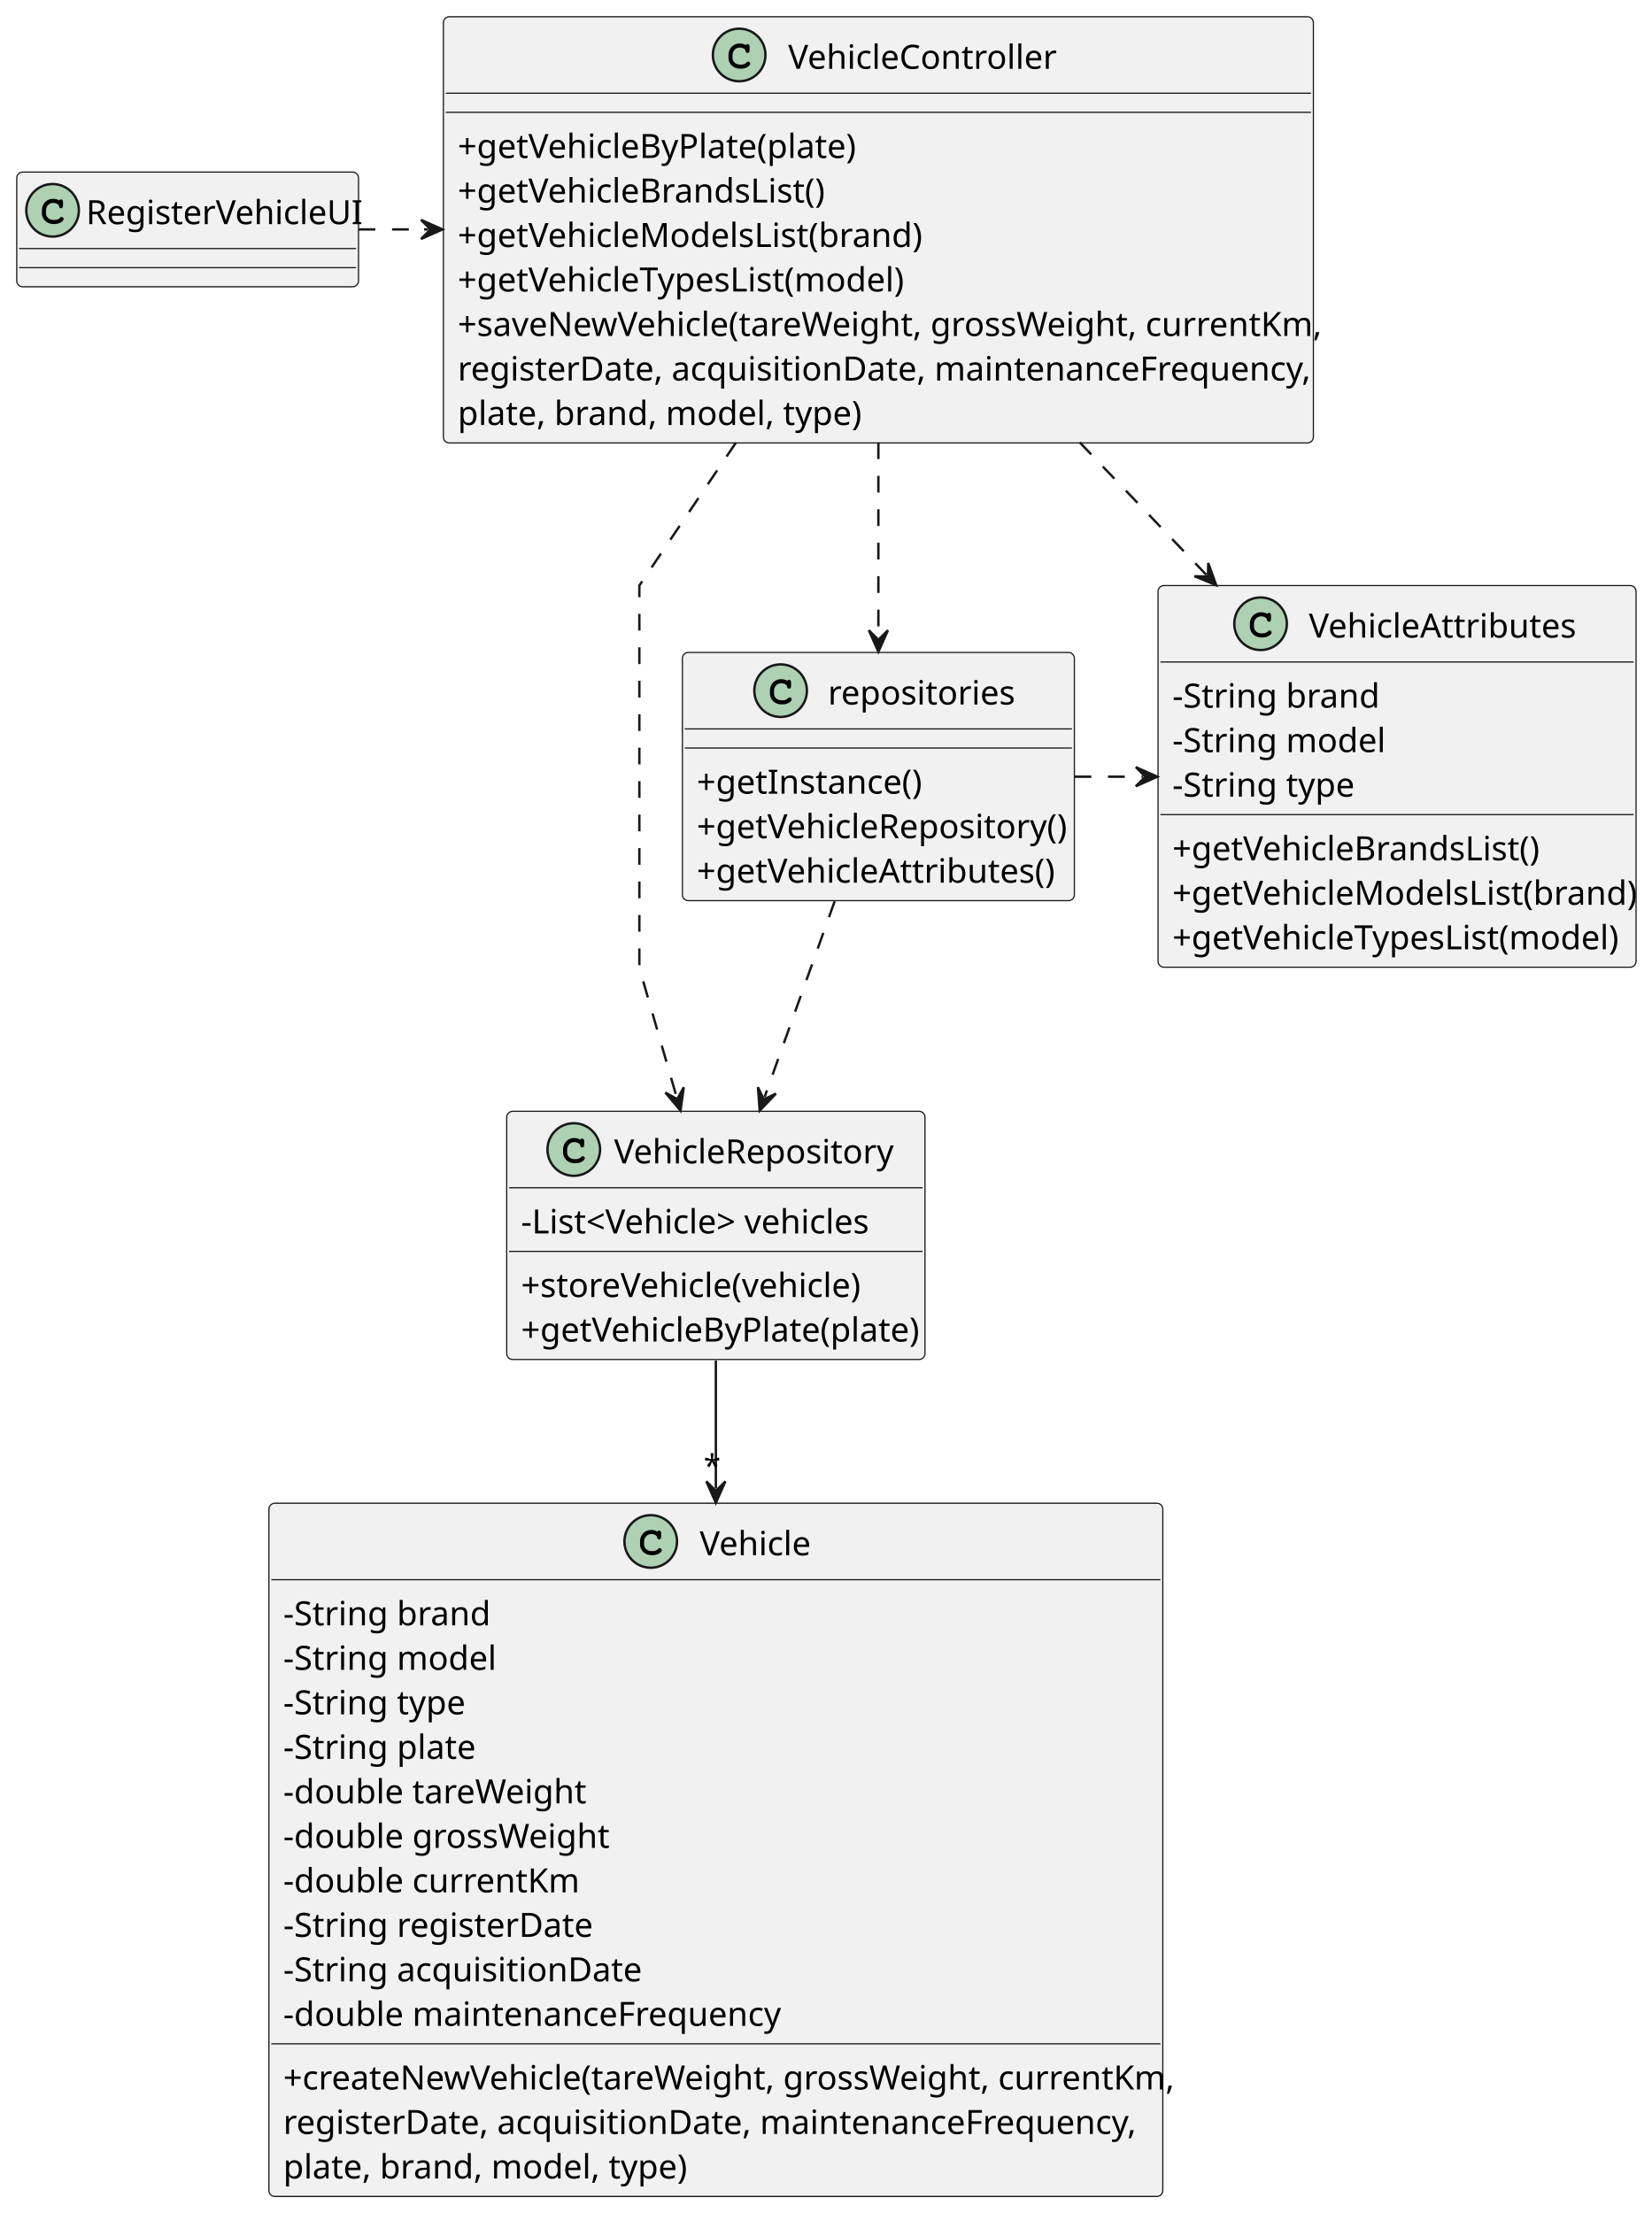
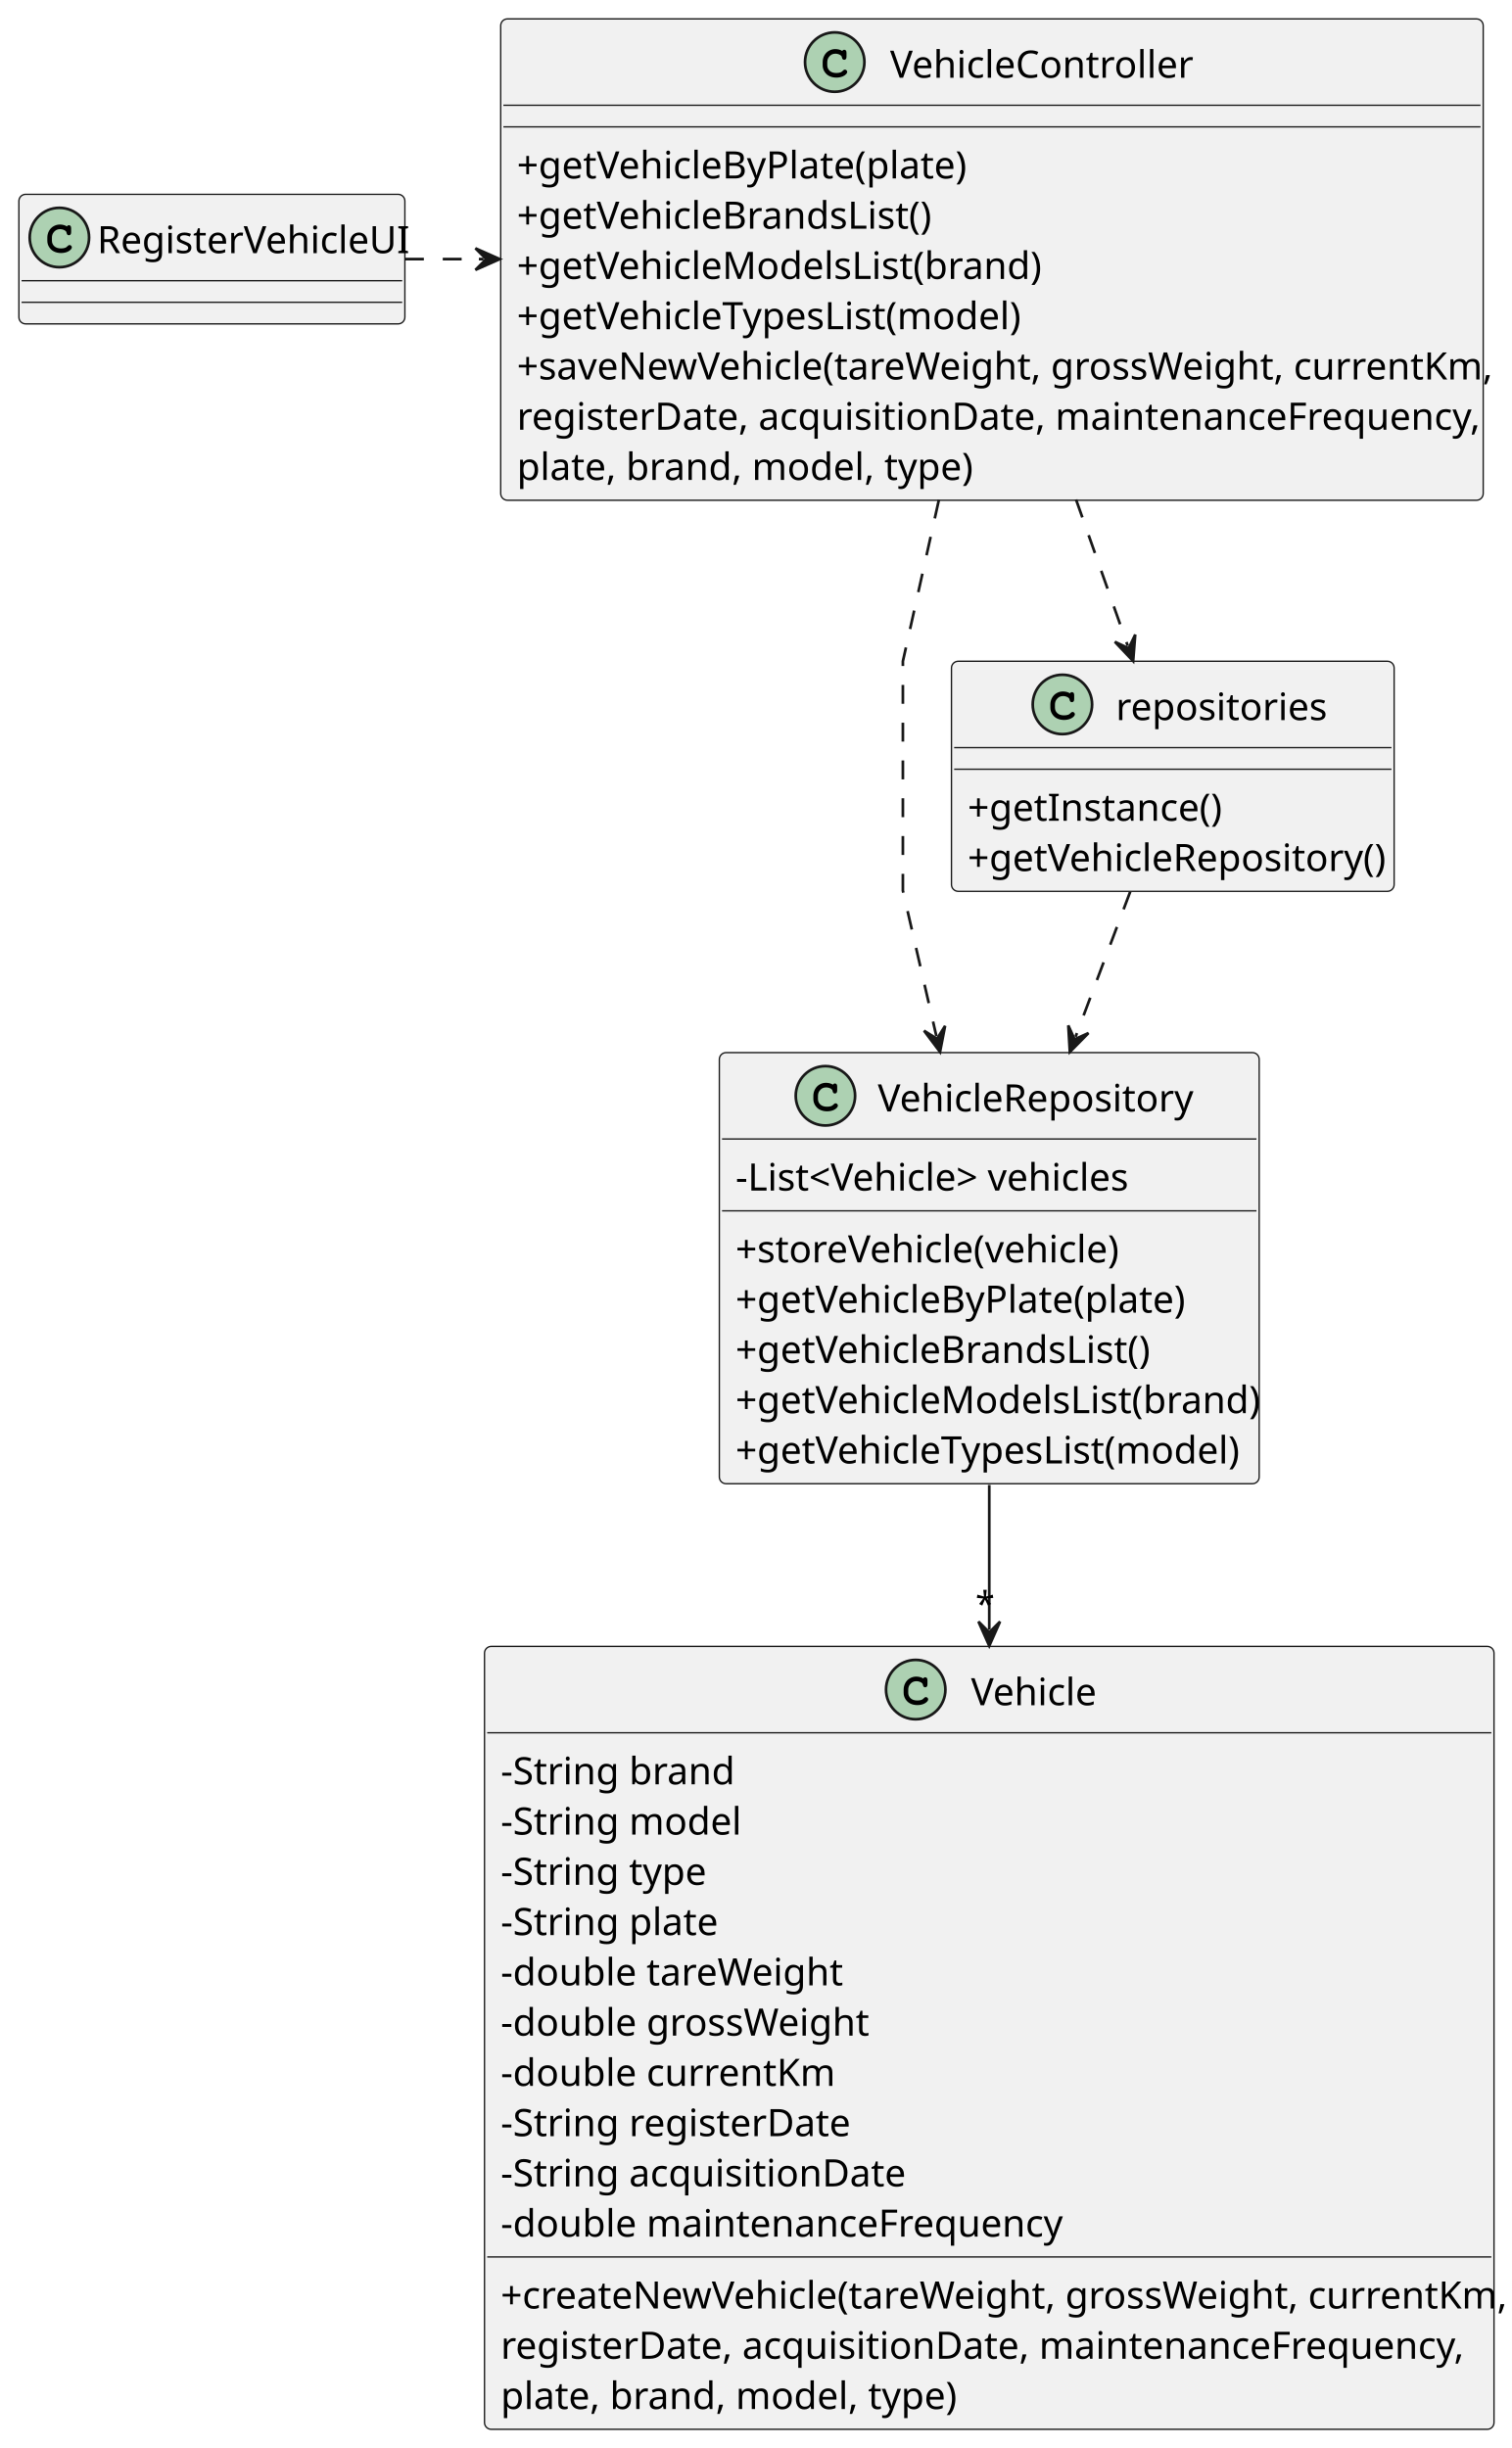
- <svg xmlns="http://www.w3.org/2000/svg" contentStyleType="text/css" height="926px" preserveAspectRatio="none" style="width:691px;height:926px;background:#FFFFFF;" version="1.1" viewBox="0 0 691 926" width="691px" zoomAndPan="magnify">
+ <svg xmlns="http://www.w3.org/2000/svg" contentStyleType="text/css" height="907px" preserveAspectRatio="none" style="width:560px;height:907px;background:#FFFFFF;" version="1.1" viewBox="0 0 560 907" width="560px" zoomAndPan="magnify">
  <defs />
  <g>
    <g id="elem_RegisterVehicleUI">
      <rect codeLine="10" fill="#F1F1F1" height="48" id="RegisterVehicleUI" rx="2.5" ry="2.5" style="stroke:#181818;stroke-width:0.5;" width="143" x="7" y="72" />
      <ellipse cx="22" cy="88" fill="#ADD1B2" rx="11" ry="11" style="stroke:#181818;stroke-width:1.0;" />
      <path d="M24.766,83.875 Q24.922,83.656 25.109,83.547 Q25.297,83.438 25.516,83.438 Q25.891,83.438 26.125,83.703 Q26.359,83.953 26.359,84.562 L26.359,86.016 Q26.359,86.625 26.125,86.891 Q25.891,87.156 25.516,87.156 Q25.172,87.156 24.969,86.953 Q24.766,86.766 24.656,86.25 Q24.609,85.891 24.422,85.703 Q24.094,85.328 23.484,85.109 Q22.875,84.891 22.25,84.891 Q21.484,84.891 20.844,85.219 Q20.219,85.547 19.719,86.297 Q19.234,87.047 19.234,88.078 L19.234,89.172 Q19.234,90.406 20.125,91.234 Q21.016,92.047 22.609,92.047 Q23.547,92.047 24.203,91.797 Q24.594,91.641 25.016,91.203 Q25.281,90.938 25.422,90.859 Q25.578,90.781 25.781,90.781 Q26.109,90.781 26.359,91.047 Q26.625,91.297 26.625,91.641 Q26.625,91.984 26.281,92.391 Q25.781,92.969 24.984,93.297 Q23.906,93.75 22.609,93.75 Q21.094,93.75 19.891,93.125 Q18.906,92.625 18.219,91.562 Q17.531,90.484 17.531,89.203 L17.531,88.047 Q17.531,86.719 18.141,85.578 Q18.766,84.422 19.859,83.812 Q20.953,83.188 22.188,83.188 Q22.922,83.188 23.562,83.359 Q24.219,83.516 24.766,83.875 Z " fill="#000000" />
      <text fill="#000000" font-family="sans-serif" font-size="14" lengthAdjust="spacing" textLength="111" x="36" y="93.797">RegisterVehicleUI</text>
      <line style="stroke:#181818;stroke-width:0.5;" x1="8" x2="149" y1="104" y2="104" />
      <line style="stroke:#181818;stroke-width:0.5;" x1="8" x2="149" y1="112" y2="112" />
    </g>
    <g id="elem_VehicleController">
      <rect codeLine="13" fill="#F1F1F1" height="178.348" id="VehicleController" rx="2.5" ry="2.5" style="stroke:#181818;stroke-width:0.5;" width="364" x="185.5" y="7" />
      <ellipse cx="309.25" cy="23" fill="#ADD1B2" rx="11" ry="11" style="stroke:#181818;stroke-width:1.0;" />
      <path d="M312.016,18.875 Q312.172,18.656 312.359,18.547 Q312.547,18.438 312.766,18.438 Q313.141,18.438 313.375,18.703 Q313.609,18.953 313.609,19.562 L313.609,21.016 Q313.609,21.625 313.375,21.891 Q313.141,22.156 312.766,22.156 Q312.422,22.156 312.219,21.953 Q312.016,21.766 311.906,21.25 Q311.859,20.891 311.672,20.703 Q311.344,20.328 310.734,20.109 Q310.125,19.891 309.5,19.891 Q308.734,19.891 308.094,20.219 Q307.469,20.547 306.969,21.297 Q306.484,22.047 306.484,23.078 L306.484,24.172 Q306.484,25.406 307.375,26.234 Q308.266,27.047 309.859,27.047 Q310.797,27.047 311.453,26.797 Q311.844,26.641 312.266,26.203 Q312.531,25.938 312.672,25.859 Q312.828,25.781 313.031,25.781 Q313.359,25.781 313.609,26.047 Q313.875,26.297 313.875,26.641 Q313.875,26.984 313.531,27.391 Q313.031,27.969 312.234,28.297 Q311.156,28.75 309.859,28.75 Q308.344,28.75 307.141,28.125 Q306.156,27.625 305.469,26.562 Q304.781,25.484 304.781,24.203 L304.781,23.047 Q304.781,21.719 305.391,20.578 Q306.016,19.422 307.109,18.812 Q308.203,18.188 309.438,18.188 Q310.172,18.188 310.812,18.359 Q311.469,18.516 312.016,18.875 Z " fill="#000000" />
      <text fill="#000000" font-family="sans-serif" font-size="14" lengthAdjust="spacing" textLength="108" x="329.75" y="28.797">VehicleController</text>
      <line style="stroke:#181818;stroke-width:0.5;" x1="186.5" x2="548.5" y1="39" y2="39" />
      <line style="stroke:#181818;stroke-width:0.5;" x1="186.5" x2="548.5" y1="47" y2="47" />
      <text fill="#000000" font-family="sans-serif" font-size="14" lengthAdjust="spacing" textLength="163" x="191.5" y="66.107">+getVehicleByPlate(plate)</text>
      <text fill="#000000" font-family="sans-serif" font-size="14" lengthAdjust="spacing" textLength="151" x="191.5" y="84.728">+getVehicleBrandsList()</text>
      <text fill="#000000" font-family="sans-serif" font-size="14" lengthAdjust="spacing" textLength="188" x="191.5" y="103.35">+getVehicleModelsList(brand)</text>
      <text fill="#000000" font-family="sans-serif" font-size="14" lengthAdjust="spacing" textLength="183" x="191.5" y="121.971">+getVehicleTypesList(model)</text>
      <text fill="#000000" font-family="sans-serif" font-size="14" lengthAdjust="spacing" textLength="348" x="191.5" y="140.592">+saveNewVehicle(tareWeight, grossWeight, currentKm,</text>
      <text fill="#000000" font-family="sans-serif" font-size="14" lengthAdjust="spacing" textLength="344" x="191.5" y="159.213">registerDate, acquisitionDate, maintenanceFrequency,</text>
      <text fill="#000000" font-family="sans-serif" font-size="14" lengthAdjust="spacing" textLength="162" x="191.5" y="177.834">plate, brand, model, type)</text>
    </g>
    <g id="elem_repositories">
-       <rect codeLine="20" fill="#F1F1F1" height="103.863" id="repositories" rx="2.5" ry="2.5" style="stroke:#181818;stroke-width:0.5;" width="164" x="285.5" y="273" />
-       <ellipse cx="326.6" cy="289" fill="#ADD1B2" rx="11" ry="11" style="stroke:#181818;stroke-width:1.0;" />
-       <path d="M329.366,284.875 Q329.522,284.656 329.709,284.547 Q329.897,284.438 330.116,284.438 Q330.491,284.438 330.725,284.703 Q330.959,284.953 330.959,285.562 L330.959,287.016 Q330.959,287.625 330.725,287.891 Q330.491,288.156 330.116,288.156 Q329.772,288.156 329.569,287.953 Q329.366,287.766 329.256,287.25 Q329.209,286.891 329.022,286.703 Q328.694,286.328 328.084,286.109 Q327.475,285.891 326.85,285.891 Q326.084,285.891 325.444,286.219 Q324.819,286.547 324.319,287.297 Q323.834,288.047 323.834,289.078 L323.834,290.172 Q323.834,291.406 324.725,292.234 Q325.616,293.047 327.209,293.047 Q328.147,293.047 328.803,292.797 Q329.194,292.641 329.616,292.203 Q329.881,291.938 330.022,291.859 Q330.178,291.781 330.381,291.781 Q330.709,291.781 330.959,292.047 Q331.225,292.297 331.225,292.641 Q331.225,292.984 330.881,293.391 Q330.381,293.969 329.584,294.297 Q328.506,294.75 327.209,294.75 Q325.694,294.75 324.491,294.125 Q323.506,293.625 322.819,292.562 Q322.131,291.484 322.131,290.203 L322.131,289.047 Q322.131,287.719 322.741,286.578 Q323.366,285.422 324.459,284.812 Q325.553,284.188 326.788,284.188 Q327.522,284.188 328.163,284.359 Q328.819,284.516 329.366,284.875 Z " fill="#000000" />
-       <text fill="#000000" font-family="sans-serif" font-size="14" lengthAdjust="spacing" textLength="74" x="346.4" y="294.797">repositories</text>
-       <line style="stroke:#181818;stroke-width:0.5;" x1="286.5" x2="448.5" y1="305" y2="305" />
-       <line style="stroke:#181818;stroke-width:0.5;" x1="286.5" x2="448.5" y1="313" y2="313" />
-       <text fill="#000000" font-family="sans-serif" font-size="14" lengthAdjust="spacing" textLength="91" x="291.5" y="332.107">+getInstance()</text>
-       <text fill="#000000" font-family="sans-serif" font-size="14" lengthAdjust="spacing" textLength="152" x="291.5" y="350.728">+getVehicleRepository()</text>
-       <text fill="#000000" font-family="sans-serif" font-size="14" lengthAdjust="spacing" textLength="144" x="291.5" y="369.35">+getVehicleAttributes()</text>
+       <rect codeLine="20" fill="#F1F1F1" height="85.242" id="repositories" rx="2.5" ry="2.5" style="stroke:#181818;stroke-width:0.5;" width="164" x="352.5" y="245" />
+       <ellipse cx="393.6" cy="261" fill="#ADD1B2" rx="11" ry="11" style="stroke:#181818;stroke-width:1.0;" />
+       <path d="M396.366,256.875 Q396.522,256.656 396.709,256.547 Q396.897,256.438 397.116,256.438 Q397.491,256.438 397.725,256.703 Q397.959,256.953 397.959,257.562 L397.959,259.016 Q397.959,259.625 397.725,259.891 Q397.491,260.156 397.116,260.156 Q396.772,260.156 396.569,259.953 Q396.366,259.766 396.256,259.25 Q396.209,258.891 396.022,258.703 Q395.694,258.328 395.084,258.109 Q394.475,257.891 393.85,257.891 Q393.084,257.891 392.444,258.219 Q391.819,258.547 391.319,259.297 Q390.834,260.047 390.834,261.078 L390.834,262.172 Q390.834,263.406 391.725,264.234 Q392.616,265.047 394.209,265.047 Q395.147,265.047 395.803,264.797 Q396.194,264.641 396.616,264.203 Q396.881,263.938 397.022,263.859 Q397.178,263.781 397.381,263.781 Q397.709,263.781 397.959,264.047 Q398.225,264.297 398.225,264.641 Q398.225,264.984 397.881,265.391 Q397.381,265.969 396.584,266.297 Q395.506,266.75 394.209,266.75 Q392.694,266.75 391.491,266.125 Q390.506,265.625 389.819,264.562 Q389.131,263.484 389.131,262.203 L389.131,261.047 Q389.131,259.719 389.741,258.578 Q390.366,257.422 391.459,256.812 Q392.553,256.188 393.788,256.188 Q394.522,256.188 395.163,256.359 Q395.819,256.516 396.366,256.875 Z " fill="#000000" />
+       <text fill="#000000" font-family="sans-serif" font-size="14" lengthAdjust="spacing" textLength="74" x="413.4" y="266.797">repositories</text>
+       <line style="stroke:#181818;stroke-width:0.5;" x1="353.5" x2="515.5" y1="277" y2="277" />
+       <line style="stroke:#181818;stroke-width:0.5;" x1="353.5" x2="515.5" y1="285" y2="285" />
+       <text fill="#000000" font-family="sans-serif" font-size="14" lengthAdjust="spacing" textLength="91" x="358.5" y="304.107">+getInstance()</text>
+       <text fill="#000000" font-family="sans-serif" font-size="14" lengthAdjust="spacing" textLength="152" x="358.5" y="322.728">+getVehicleRepository()</text>
    </g>
    <g id="elem_Vehicle">
-       <rect codeLine="26" fill="#F1F1F1" height="290.074" id="Vehicle" rx="2.5" ry="2.5" style="stroke:#181818;stroke-width:0.5;" width="374" x="112.5" y="629" />
-       <ellipse cx="272.25" cy="645" fill="#ADD1B2" rx="11" ry="11" style="stroke:#181818;stroke-width:1.0;" />
-       <path d="M275.016,640.875 Q275.172,640.656 275.359,640.547 Q275.547,640.438 275.766,640.438 Q276.141,640.438 276.375,640.703 Q276.609,640.953 276.609,641.562 L276.609,643.016 Q276.609,643.625 276.375,643.891 Q276.141,644.156 275.766,644.156 Q275.422,644.156 275.219,643.953 Q275.016,643.766 274.906,643.25 Q274.859,642.891 274.672,642.703 Q274.344,642.328 273.734,642.109 Q273.125,641.891 272.5,641.891 Q271.734,641.891 271.094,642.219 Q270.469,642.547 269.969,643.297 Q269.484,644.047 269.484,645.078 L269.484,646.172 Q269.484,647.406 270.375,648.234 Q271.266,649.047 272.859,649.047 Q273.797,649.047 274.453,648.797 Q274.844,648.641 275.266,648.203 Q275.531,647.938 275.672,647.859 Q275.828,647.781 276.031,647.781 Q276.359,647.781 276.609,648.047 Q276.875,648.297 276.875,648.641 Q276.875,648.984 276.531,649.391 Q276.031,649.969 275.234,650.297 Q274.156,650.75 272.859,650.75 Q271.344,650.75 270.141,650.125 Q269.156,649.625 268.469,648.562 Q267.781,647.484 267.781,646.203 L267.781,645.047 Q267.781,643.719 268.391,642.578 Q269.016,641.422 270.109,640.812 Q271.203,640.188 272.438,640.188 Q273.172,640.188 273.812,640.359 Q274.469,640.516 275.016,640.875 Z " fill="#000000" />
-       <text fill="#000000" font-family="sans-serif" font-size="14" lengthAdjust="spacing" textLength="46" x="292.75" y="650.797">Vehicle</text>
-       <line style="stroke:#181818;stroke-width:0.5;" x1="113.5" x2="485.5" y1="661" y2="661" />
-       <text fill="#000000" font-family="sans-serif" font-size="14" lengthAdjust="spacing" textLength="83" x="118.5" y="680.107">-String brand</text>
-       <text fill="#000000" font-family="sans-serif" font-size="14" lengthAdjust="spacing" textLength="84" x="118.5" y="698.729">-String model</text>
-       <text fill="#000000" font-family="sans-serif" font-size="14" lengthAdjust="spacing" textLength="73" x="118.5" y="717.35">-String type</text>
-       <text fill="#000000" font-family="sans-serif" font-size="14" lengthAdjust="spacing" textLength="77" x="118.5" y="735.971">-String plate</text>
-       <text fill="#000000" font-family="sans-serif" font-size="14" lengthAdjust="spacing" textLength="121" x="118.5" y="754.592">-double tareWeight</text>
-       <text fill="#000000" font-family="sans-serif" font-size="14" lengthAdjust="spacing" textLength="131" x="118.5" y="773.213">-double grossWeight</text>
-       <text fill="#000000" font-family="sans-serif" font-size="14" lengthAdjust="spacing" textLength="117" x="118.5" y="791.834">-double currentKm</text>
-       <text fill="#000000" font-family="sans-serif" font-size="14" lengthAdjust="spacing" textLength="124" x="118.5" y="810.455">-String registerDate</text>
-       <text fill="#000000" font-family="sans-serif" font-size="14" lengthAdjust="spacing" textLength="143" x="118.5" y="829.076">-String acquisitionDate</text>
-       <text fill="#000000" font-family="sans-serif" font-size="14" lengthAdjust="spacing" textLength="201" x="118.5" y="847.697">-double maintenanceFrequency</text>
-       <line style="stroke:#181818;stroke-width:0.5;" x1="113.5" x2="485.5" y1="855.211" y2="855.211" />
-       <text fill="#000000" font-family="sans-serif" font-size="14" lengthAdjust="spacing" textLength="358" x="118.5" y="874.318">+createNewVehicle(tareWeight, grossWeight, currentKm,</text>
-       <text fill="#000000" font-family="sans-serif" font-size="14" lengthAdjust="spacing" textLength="344" x="118.5" y="892.939">registerDate, acquisitionDate, maintenanceFrequency,</text>
-       <text fill="#000000" font-family="sans-serif" font-size="14" lengthAdjust="spacing" textLength="162" x="118.5" y="911.561">plate, brand, model, type)</text>
+       <rect codeLine="26" fill="#F1F1F1" height="290.074" id="Vehicle" rx="2.5" ry="2.5" style="stroke:#181818;stroke-width:0.5;" width="374" x="179.5" y="610" />
+       <ellipse cx="339.25" cy="626" fill="#ADD1B2" rx="11" ry="11" style="stroke:#181818;stroke-width:1.0;" />
+       <path d="M342.016,621.875 Q342.172,621.656 342.359,621.547 Q342.547,621.438 342.766,621.438 Q343.141,621.438 343.375,621.703 Q343.609,621.953 343.609,622.562 L343.609,624.016 Q343.609,624.625 343.375,624.891 Q343.141,625.156 342.766,625.156 Q342.422,625.156 342.219,624.953 Q342.016,624.766 341.906,624.25 Q341.859,623.891 341.672,623.703 Q341.344,623.328 340.734,623.109 Q340.125,622.891 339.5,622.891 Q338.734,622.891 338.094,623.219 Q337.469,623.547 336.969,624.297 Q336.484,625.047 336.484,626.078 L336.484,627.172 Q336.484,628.406 337.375,629.234 Q338.266,630.047 339.859,630.047 Q340.797,630.047 341.453,629.797 Q341.844,629.641 342.266,629.203 Q342.531,628.938 342.672,628.859 Q342.828,628.781 343.031,628.781 Q343.359,628.781 343.609,629.047 Q343.875,629.297 343.875,629.641 Q343.875,629.984 343.531,630.391 Q343.031,630.969 342.234,631.297 Q341.156,631.75 339.859,631.75 Q338.344,631.75 337.141,631.125 Q336.156,630.625 335.469,629.562 Q334.781,628.484 334.781,627.203 L334.781,626.047 Q334.781,624.719 335.391,623.578 Q336.016,622.422 337.109,621.812 Q338.203,621.188 339.438,621.188 Q340.172,621.188 340.812,621.359 Q341.469,621.516 342.016,621.875 Z " fill="#000000" />
+       <text fill="#000000" font-family="sans-serif" font-size="14" lengthAdjust="spacing" textLength="46" x="359.75" y="631.797">Vehicle</text>
+       <line style="stroke:#181818;stroke-width:0.5;" x1="180.5" x2="552.5" y1="642" y2="642" />
+       <text fill="#000000" font-family="sans-serif" font-size="14" lengthAdjust="spacing" textLength="83" x="185.5" y="661.107">-String brand</text>
+       <text fill="#000000" font-family="sans-serif" font-size="14" lengthAdjust="spacing" textLength="84" x="185.5" y="679.729">-String model</text>
+       <text fill="#000000" font-family="sans-serif" font-size="14" lengthAdjust="spacing" textLength="73" x="185.5" y="698.35">-String type</text>
+       <text fill="#000000" font-family="sans-serif" font-size="14" lengthAdjust="spacing" textLength="77" x="185.5" y="716.971">-String plate</text>
+       <text fill="#000000" font-family="sans-serif" font-size="14" lengthAdjust="spacing" textLength="121" x="185.5" y="735.592">-double tareWeight</text>
+       <text fill="#000000" font-family="sans-serif" font-size="14" lengthAdjust="spacing" textLength="131" x="185.5" y="754.213">-double grossWeight</text>
+       <text fill="#000000" font-family="sans-serif" font-size="14" lengthAdjust="spacing" textLength="117" x="185.5" y="772.834">-double currentKm</text>
+       <text fill="#000000" font-family="sans-serif" font-size="14" lengthAdjust="spacing" textLength="124" x="185.5" y="791.455">-String registerDate</text>
+       <text fill="#000000" font-family="sans-serif" font-size="14" lengthAdjust="spacing" textLength="143" x="185.5" y="810.076">-String acquisitionDate</text>
+       <text fill="#000000" font-family="sans-serif" font-size="14" lengthAdjust="spacing" textLength="201" x="185.5" y="828.697">-double maintenanceFrequency</text>
+       <line style="stroke:#181818;stroke-width:0.5;" x1="180.5" x2="552.5" y1="836.211" y2="836.211" />
+       <text fill="#000000" font-family="sans-serif" font-size="14" lengthAdjust="spacing" textLength="358" x="185.5" y="855.318">+createNewVehicle(tareWeight, grossWeight, currentKm,</text>
+       <text fill="#000000" font-family="sans-serif" font-size="14" lengthAdjust="spacing" textLength="344" x="185.5" y="873.939">registerDate, acquisitionDate, maintenanceFrequency,</text>
+       <text fill="#000000" font-family="sans-serif" font-size="14" lengthAdjust="spacing" textLength="162" x="185.5" y="892.561">plate, brand, model, type)</text>
    </g>
    <g id="elem_VehicleRepository">
-       <rect codeLine="40" fill="#F1F1F1" height="103.863" id="VehicleRepository" rx="2.5" ry="2.5" style="stroke:#181818;stroke-width:0.5;" width="175" x="212" y="465" />
-       <ellipse cx="240.05" cy="481" fill="#ADD1B2" rx="11" ry="11" style="stroke:#181818;stroke-width:1.0;" />
-       <path d="M242.816,476.875 Q242.972,476.656 243.159,476.547 Q243.347,476.438 243.566,476.438 Q243.941,476.438 244.175,476.703 Q244.409,476.953 244.409,477.562 L244.409,479.016 Q244.409,479.625 244.175,479.891 Q243.941,480.156 243.566,480.156 Q243.222,480.156 243.019,479.953 Q242.816,479.766 242.706,479.25 Q242.659,478.891 242.472,478.703 Q242.144,478.328 241.534,478.109 Q240.925,477.891 240.3,477.891 Q239.534,477.891 238.894,478.219 Q238.269,478.547 237.769,479.297 Q237.284,480.047 237.284,481.078 L237.284,482.172 Q237.284,483.406 238.175,484.234 Q239.066,485.047 240.659,485.047 Q241.597,485.047 242.253,484.797 Q242.644,484.641 243.066,484.203 Q243.331,483.938 243.472,483.859 Q243.628,483.781 243.831,483.781 Q244.159,483.781 244.409,484.047 Q244.675,484.297 244.675,484.641 Q244.675,484.984 244.331,485.391 Q243.831,485.969 243.034,486.297 Q241.956,486.75 240.659,486.75 Q239.144,486.75 237.941,486.125 Q236.956,485.625 236.269,484.562 Q235.581,483.484 235.581,482.203 L235.581,481.047 Q235.581,479.719 236.191,478.578 Q236.816,477.422 237.909,476.812 Q239.003,476.188 240.238,476.188 Q240.972,476.188 241.613,476.359 Q242.269,476.516 242.816,476.875 Z " fill="#000000" />
-       <text fill="#000000" font-family="sans-serif" font-size="14" lengthAdjust="spacing" textLength="114" x="256.95" y="486.797">VehicleRepository</text>
-       <line style="stroke:#181818;stroke-width:0.5;" x1="213" x2="386" y1="497" y2="497" />
-       <text fill="#000000" font-family="sans-serif" font-size="14" lengthAdjust="spacing" textLength="144" x="218" y="516.107">-List&lt;Vehicle&gt; vehicles</text>
-       <line style="stroke:#181818;stroke-width:0.5;" x1="213" x2="386" y1="523.621" y2="523.621" />
-       <text fill="#000000" font-family="sans-serif" font-size="14" lengthAdjust="spacing" textLength="140" x="218" y="542.729">+storeVehicle(vehicle)</text>
-       <text fill="#000000" font-family="sans-serif" font-size="14" lengthAdjust="spacing" textLength="163" x="218" y="561.35">+getVehicleByPlate(plate)</text>
-     </g>
-     <g id="elem_VehicleAttributes">
-       <rect codeLine="47" fill="#F1F1F1" height="159.727" id="VehicleAttributes" rx="2.5" ry="2.5" style="stroke:#181818;stroke-width:0.5;" width="200" x="484.5" y="245" />
-       <ellipse cx="527.4" cy="261" fill="#ADD1B2" rx="11" ry="11" style="stroke:#181818;stroke-width:1.0;" />
-       <path d="M530.166,256.875 Q530.322,256.656 530.509,256.547 Q530.697,256.438 530.916,256.438 Q531.291,256.438 531.525,256.703 Q531.759,256.953 531.759,257.562 L531.759,259.016 Q531.759,259.625 531.525,259.891 Q531.291,260.156 530.916,260.156 Q530.572,260.156 530.369,259.953 Q530.166,259.766 530.056,259.25 Q530.009,258.891 529.822,258.703 Q529.494,258.328 528.884,258.109 Q528.275,257.891 527.65,257.891 Q526.884,257.891 526.244,258.219 Q525.619,258.547 525.119,259.297 Q524.634,260.047 524.634,261.078 L524.634,262.172 Q524.634,263.406 525.525,264.234 Q526.416,265.047 528.009,265.047 Q528.947,265.047 529.603,264.797 Q529.994,264.641 530.416,264.203 Q530.681,263.938 530.822,263.859 Q530.978,263.781 531.181,263.781 Q531.509,263.781 531.759,264.047 Q532.025,264.297 532.025,264.641 Q532.025,264.984 531.681,265.391 Q531.181,265.969 530.384,266.297 Q529.306,266.75 528.009,266.75 Q526.494,266.75 525.291,266.125 Q524.306,265.625 523.619,264.562 Q522.931,263.484 522.931,262.203 L522.931,261.047 Q522.931,259.719 523.541,258.578 Q524.166,257.422 525.259,256.812 Q526.353,256.188 527.587,256.188 Q528.322,256.188 528.962,256.359 Q529.619,256.516 530.166,256.875 Z " fill="#000000" />
-       <text fill="#000000" font-family="sans-serif" font-size="14" lengthAdjust="spacing" textLength="106" x="547.6" y="266.797">VehicleAttributes</text>
-       <line style="stroke:#181818;stroke-width:0.5;" x1="485.5" x2="683.5" y1="277" y2="277" />
-       <text fill="#000000" font-family="sans-serif" font-size="14" lengthAdjust="spacing" textLength="83" x="490.5" y="296.107">-String brand</text>
-       <text fill="#000000" font-family="sans-serif" font-size="14" lengthAdjust="spacing" textLength="84" x="490.5" y="314.728">-String model</text>
-       <text fill="#000000" font-family="sans-serif" font-size="14" lengthAdjust="spacing" textLength="73" x="490.5" y="333.35">-String type</text>
-       <line style="stroke:#181818;stroke-width:0.5;" x1="485.5" x2="683.5" y1="340.863" y2="340.863" />
-       <text fill="#000000" font-family="sans-serif" font-size="14" lengthAdjust="spacing" textLength="151" x="490.5" y="359.971">+getVehicleBrandsList()</text>
-       <text fill="#000000" font-family="sans-serif" font-size="14" lengthAdjust="spacing" textLength="188" x="490.5" y="378.592">+getVehicleModelsList(brand)</text>
-       <text fill="#000000" font-family="sans-serif" font-size="14" lengthAdjust="spacing" textLength="183" x="490.5" y="397.213">+getVehicleTypesList(model)</text>
+       <rect codeLine="40" fill="#F1F1F1" height="159.727" id="VehicleRepository" rx="2.5" ry="2.5" style="stroke:#181818;stroke-width:0.5;" width="200" x="266.5" y="390" />
+       <ellipse cx="305.8" cy="406" fill="#ADD1B2" rx="11" ry="11" style="stroke:#181818;stroke-width:1.0;" />
+       <path d="M308.566,401.875 Q308.722,401.656 308.909,401.547 Q309.097,401.438 309.316,401.438 Q309.691,401.438 309.925,401.703 Q310.159,401.953 310.159,402.562 L310.159,404.016 Q310.159,404.625 309.925,404.891 Q309.691,405.156 309.316,405.156 Q308.972,405.156 308.769,404.953 Q308.566,404.766 308.456,404.25 Q308.409,403.891 308.222,403.703 Q307.894,403.328 307.284,403.109 Q306.675,402.891 306.05,402.891 Q305.284,402.891 304.644,403.219 Q304.019,403.547 303.519,404.297 Q303.034,405.047 303.034,406.078 L303.034,407.172 Q303.034,408.406 303.925,409.234 Q304.816,410.047 306.409,410.047 Q307.347,410.047 308.003,409.797 Q308.394,409.641 308.816,409.203 Q309.081,408.938 309.222,408.859 Q309.378,408.781 309.581,408.781 Q309.909,408.781 310.159,409.047 Q310.425,409.297 310.425,409.641 Q310.425,409.984 310.081,410.391 Q309.581,410.969 308.784,411.297 Q307.706,411.75 306.409,411.75 Q304.894,411.75 303.691,411.125 Q302.706,410.625 302.019,409.562 Q301.331,408.484 301.331,407.203 L301.331,406.047 Q301.331,404.719 301.941,403.578 Q302.566,402.422 303.659,401.812 Q304.753,401.188 305.988,401.188 Q306.722,401.188 307.363,401.359 Q308.019,401.516 308.566,401.875 Z " fill="#000000" />
+       <text fill="#000000" font-family="sans-serif" font-size="14" lengthAdjust="spacing" textLength="114" x="325.2" y="411.797">VehicleRepository</text>
+       <line style="stroke:#181818;stroke-width:0.5;" x1="267.5" x2="465.5" y1="422" y2="422" />
+       <text fill="#000000" font-family="sans-serif" font-size="14" lengthAdjust="spacing" textLength="144" x="272.5" y="441.107">-List&lt;Vehicle&gt; vehicles</text>
+       <line style="stroke:#181818;stroke-width:0.5;" x1="267.5" x2="465.5" y1="448.621" y2="448.621" />
+       <text fill="#000000" font-family="sans-serif" font-size="14" lengthAdjust="spacing" textLength="140" x="272.5" y="467.728">+storeVehicle(vehicle)</text>
+       <text fill="#000000" font-family="sans-serif" font-size="14" lengthAdjust="spacing" textLength="163" x="272.5" y="486.35">+getVehicleByPlate(plate)</text>
+       <text fill="#000000" font-family="sans-serif" font-size="14" lengthAdjust="spacing" textLength="151" x="272.5" y="504.971">+getVehicleBrandsList()</text>
+       <text fill="#000000" font-family="sans-serif" font-size="14" lengthAdjust="spacing" textLength="188" x="272.5" y="523.592">+getVehicleModelsList(brand)</text>
+       <text fill="#000000" font-family="sans-serif" font-size="14" lengthAdjust="spacing" textLength="183" x="272.5" y="542.213">+getVehicleTypesList(model)</text>
    </g>
    <g id="link_RegisterVehicleUI_VehicleController">
-       <path codeLine="58" d="M150.03,96 C164.21,96 174.83,96 174.83,96 C174.83,96 172.81,96 179.14,96 " fill="none" id="RegisterVehicleUI-to-VehicleController" style="stroke:#181818;stroke-width:1.0;stroke-dasharray:7.0,7.0;" />
+       <path codeLine="51" d="M150.03,96 C164.21,96 174.83,96 174.83,96 C174.83,96 172.81,96 179.14,96 " fill="none" id="RegisterVehicleUI-to-VehicleController" style="stroke:#181818;stroke-width:1.0;stroke-dasharray:7.0,7.0;" />
      <polygon fill="#181818" points="185.14,96,176.14,92,180.14,96,176.14,100,185.14,96" style="stroke:#181818;stroke-width:1.0;" />
    </g>
    <g id="link_VehicleController_repositories">
-       <path codeLine="59" d="M367.5,185.09 C367.5,214.75 367.5,240.85 367.5,266.72 " fill="none" id="VehicleController-to-repositories" style="stroke:#181818;stroke-width:1.0;stroke-dasharray:7.0,7.0;" />
-       <polygon fill="#181818" points="367.5,272.72,371.5,263.72,367.5,267.72,363.5,263.72,367.5,272.72" style="stroke:#181818;stroke-width:1.0;" />
-     </g>
-     <g id="link_VehicleController_VehicleAttributes">
-       <path codeLine="60" d="M451.71,185.09 C470.53,204.78 486.233,221.214 504.693,240.514 " fill="none" id="VehicleController-to-VehicleAttributes" style="stroke:#181818;stroke-width:1.0;stroke-dasharray:7.0,7.0;" />
-       <polygon fill="#181818" points="508.84,244.85,505.51,235.581,505.384,241.237,499.728,241.111,508.84,244.85" style="stroke:#181818;stroke-width:1.0;" />
+       <path codeLine="52" d="M398.65,185.09 C406.03,205.97 411.558,221.624 417.808,239.284 " fill="none" id="VehicleController-to-repositories" style="stroke:#181818;stroke-width:1.0;stroke-dasharray:7.0,7.0;" />
+       <polygon fill="#181818" points="419.81,244.94,420.578,235.121,418.142,240.226,413.036,237.79,419.81,244.94" style="stroke:#181818;stroke-width:1.0;" />
    </g>
    <g id="link_VehicleController_VehicleRepository">
-       <path codeLine="61" d="M307.89,185.23 C286.47,216.92 267.5,245 267.5,245 C267.5,245 267.5,405 267.5,405 C267.5,405 274.667,429.875 283.057,458.955 " fill="none" id="VehicleController-to-VehicleRepository" style="stroke:#181818;stroke-width:1.0;stroke-dasharray:7.0,7.0;" />
-       <polygon fill="#181818" points="284.72,464.72,286.068,454.964,283.334,459.916,278.382,457.182,284.72,464.72" style="stroke:#181818;stroke-width:1.0;" />
+       <path codeLine="54" d="M347.83,185.23 C340.76,216.92 334.5,245 334.5,245 C334.5,245 334.5,330 334.5,330 C334.5,330 339.723,352.693 346.913,383.913 " fill="none" id="VehicleController-to-VehicleRepository" style="stroke:#181818;stroke-width:1.0;stroke-dasharray:7.0,7.0;" />
+       <polygon fill="#181818" points="348.26,389.76,350.138,380.092,347.138,384.887,342.342,381.887,348.26,389.76" style="stroke:#181818;stroke-width:1.0;" />
    </g>
    <g id="link_VehicleRepository_Vehicle">
-       <path codeLine="62" d="M299.5,569.3 C299.5,586.89 299.5,601.55 299.5,622.84 " fill="none" id="VehicleRepository-to-Vehicle" style="stroke:#181818;stroke-width:1.0;" />
-       <polygon fill="#181818" points="299.5,628.84,303.5,619.84,299.5,623.84,295.5,619.84,299.5,628.84" style="stroke:#181818;stroke-width:1.0;" />
-       <text fill="#000000" font-family="sans-serif" font-size="13" lengthAdjust="spacing" textLength="5" x="294.371" y="617.951">*</text>
+       <path codeLine="55" d="M366.5,550.21 C366.5,568.85 366.5,583.29 366.5,603.81 " fill="none" id="VehicleRepository-to-Vehicle" style="stroke:#181818;stroke-width:1.0;" />
+       <polygon fill="#181818" points="366.5,609.81,370.5,600.81,366.5,604.81,362.5,600.81,366.5,609.81" style="stroke:#181818;stroke-width:1.0;" />
+       <text fill="#000000" font-family="sans-serif" font-size="13" lengthAdjust="spacing" textLength="5" x="361.371" y="598.919">*</text>
    </g>
    <g id="link_repositories_VehicleRepository">
-       <path codeLine="63" d="M349.19,377.17 C339.47,404.31 329.594,431.932 319.864,459.091 " fill="none" id="repositories-to-VehicleRepository" style="stroke:#181818;stroke-width:1.0;stroke-dasharray:7.0,7.0;" />
-       <polygon fill="#181818" points="317.84,464.74,324.641,457.616,319.526,460.033,317.11,454.918,317.84,464.74" style="stroke:#181818;stroke-width:1.0;" />
-     </g>
-     <g id="link_repositories_VehicleAttributes">
-       <path codeLine="64" d="M449.59,325 C458.46,325 465.99,325 478.2,325 " fill="none" id="repositories-to-VehicleAttributes" style="stroke:#181818;stroke-width:1.0;stroke-dasharray:7.0,7.0;" />
-       <polygon fill="#181818" points="484.2,325,475.2,321,479.2,325,475.2,329,484.2,325" style="stroke:#181818;stroke-width:1.0;" />
+       <path codeLine="56" d="M418.73,330.36 C412.06,348.07 406.176,363.685 398.466,384.145 " fill="none" id="repositories-to-VehicleRepository" style="stroke:#181818;stroke-width:1.0;stroke-dasharray:7.0,7.0;" />
+       <polygon fill="#181818" points="396.35,389.76,403.267,382.749,398.113,385.081,395.781,379.928,396.35,389.76" style="stroke:#181818;stroke-width:1.0;" />
    </g>
  </g>
</svg>
